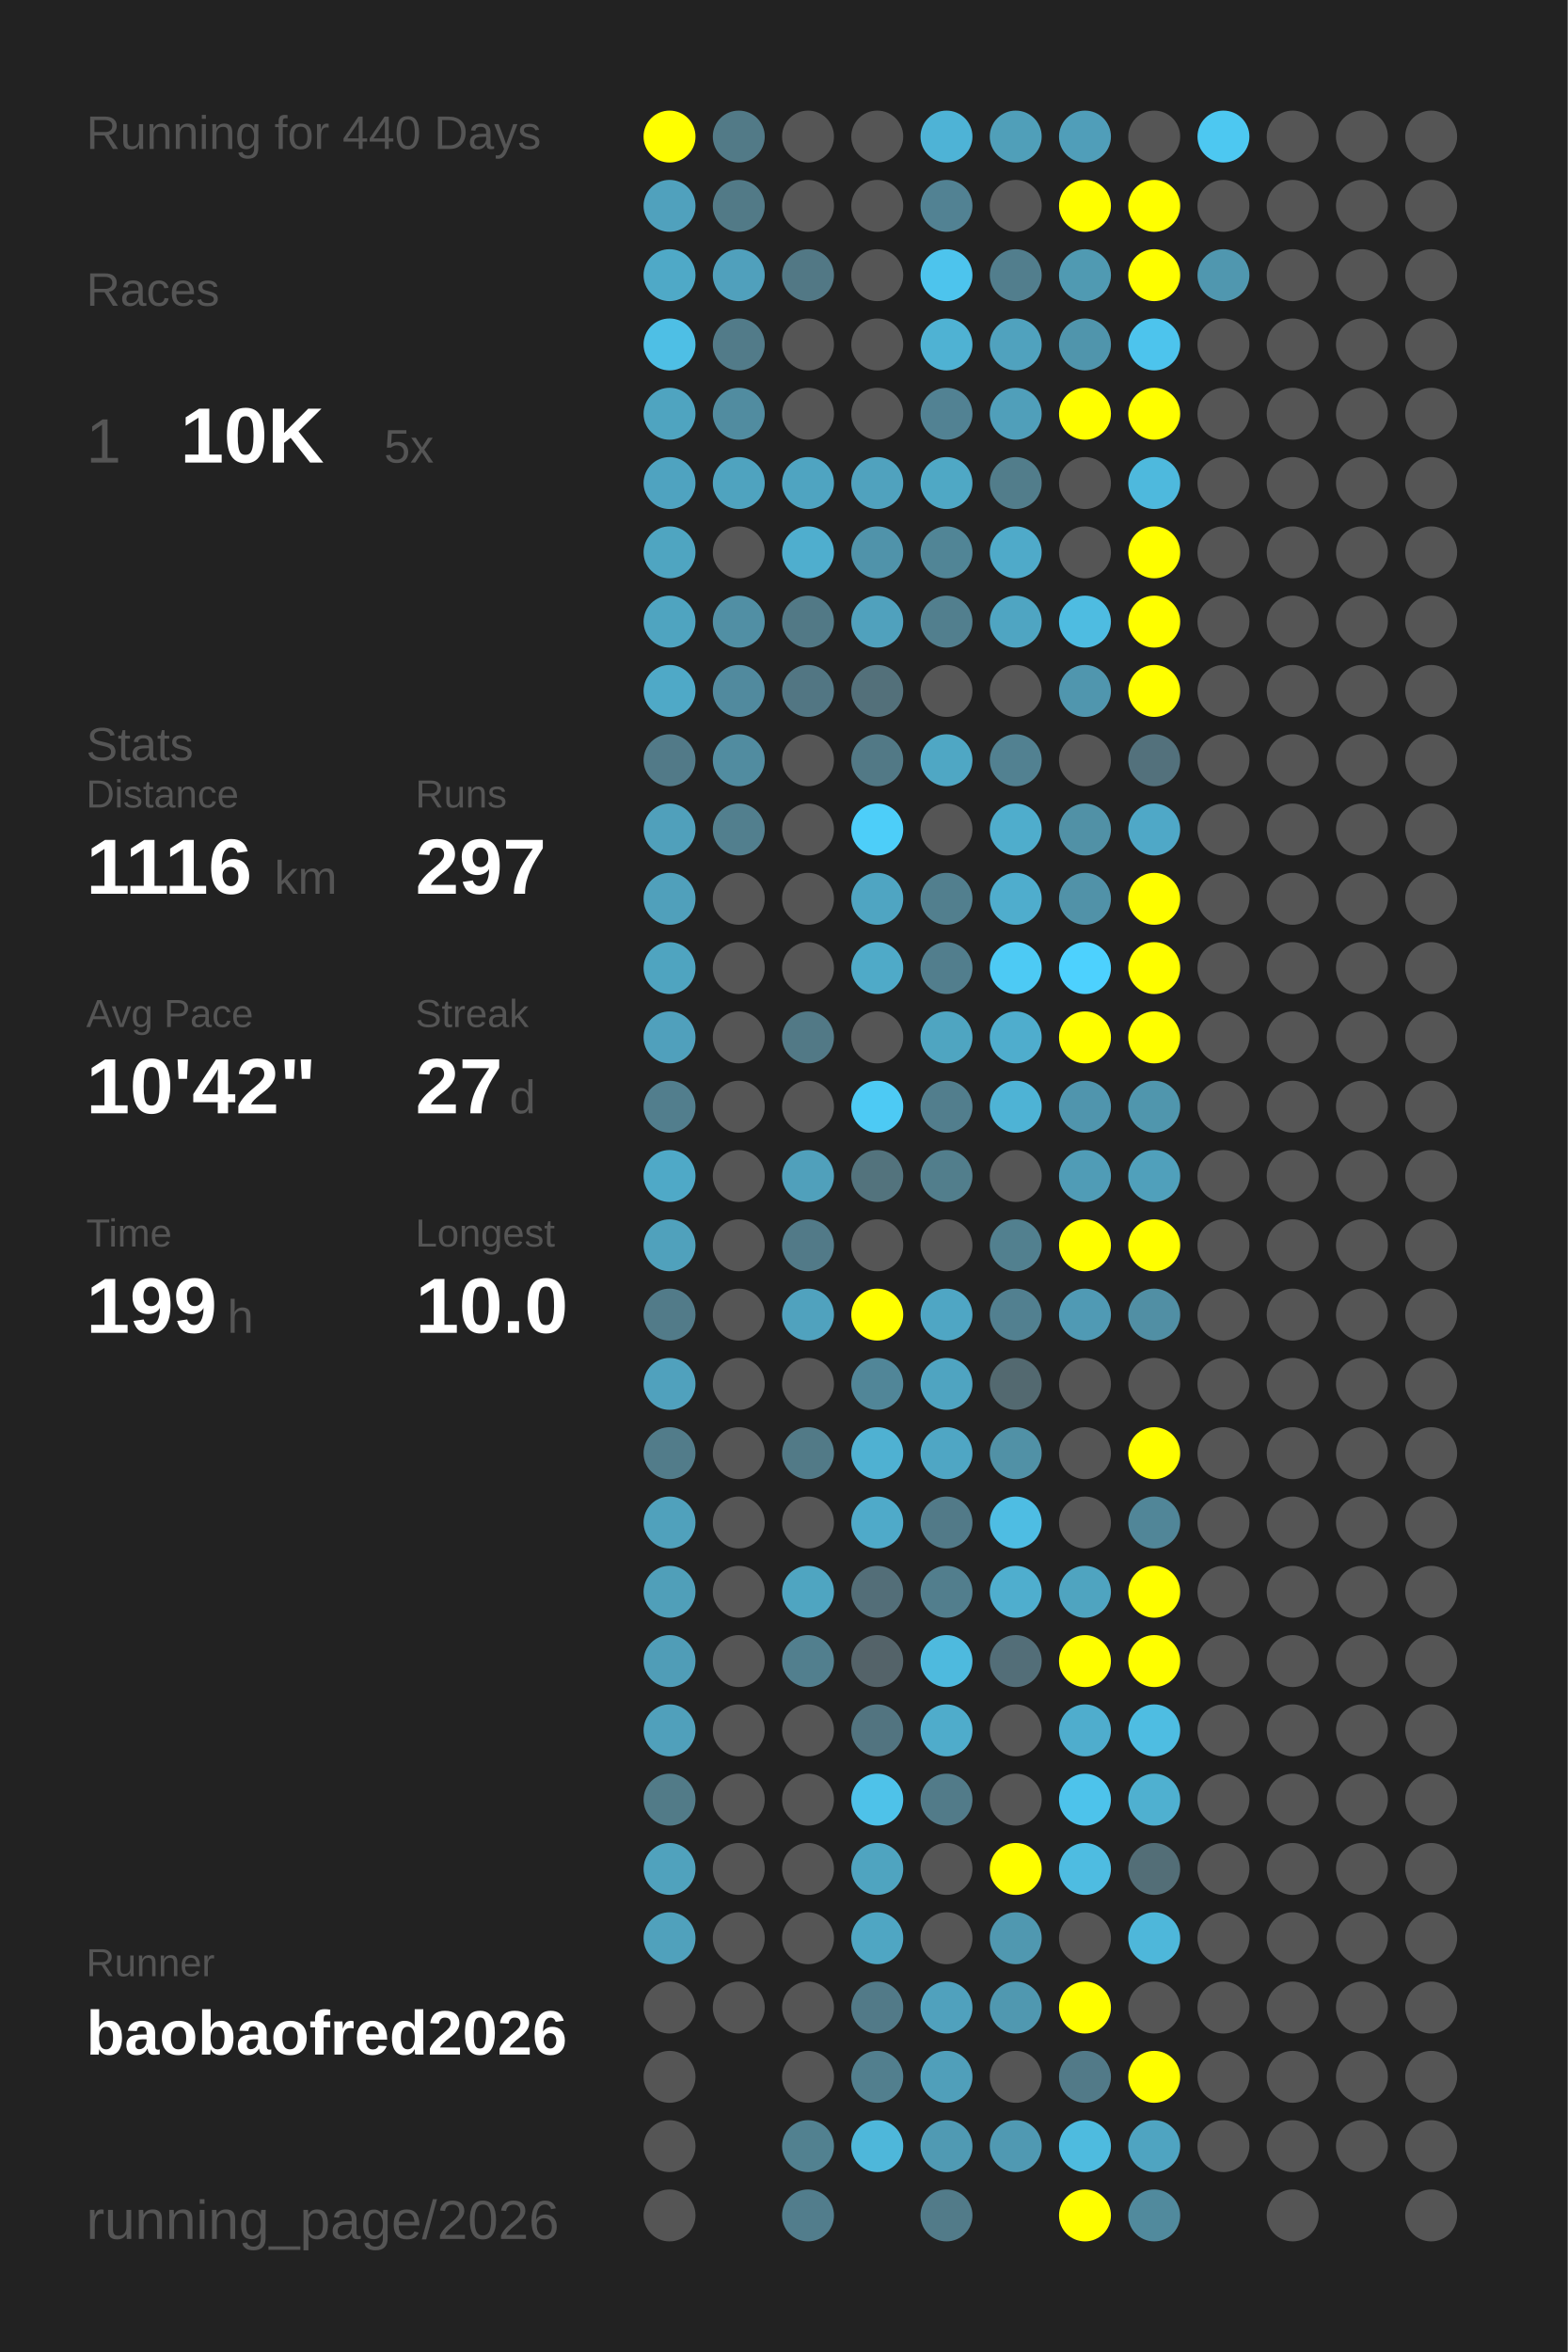
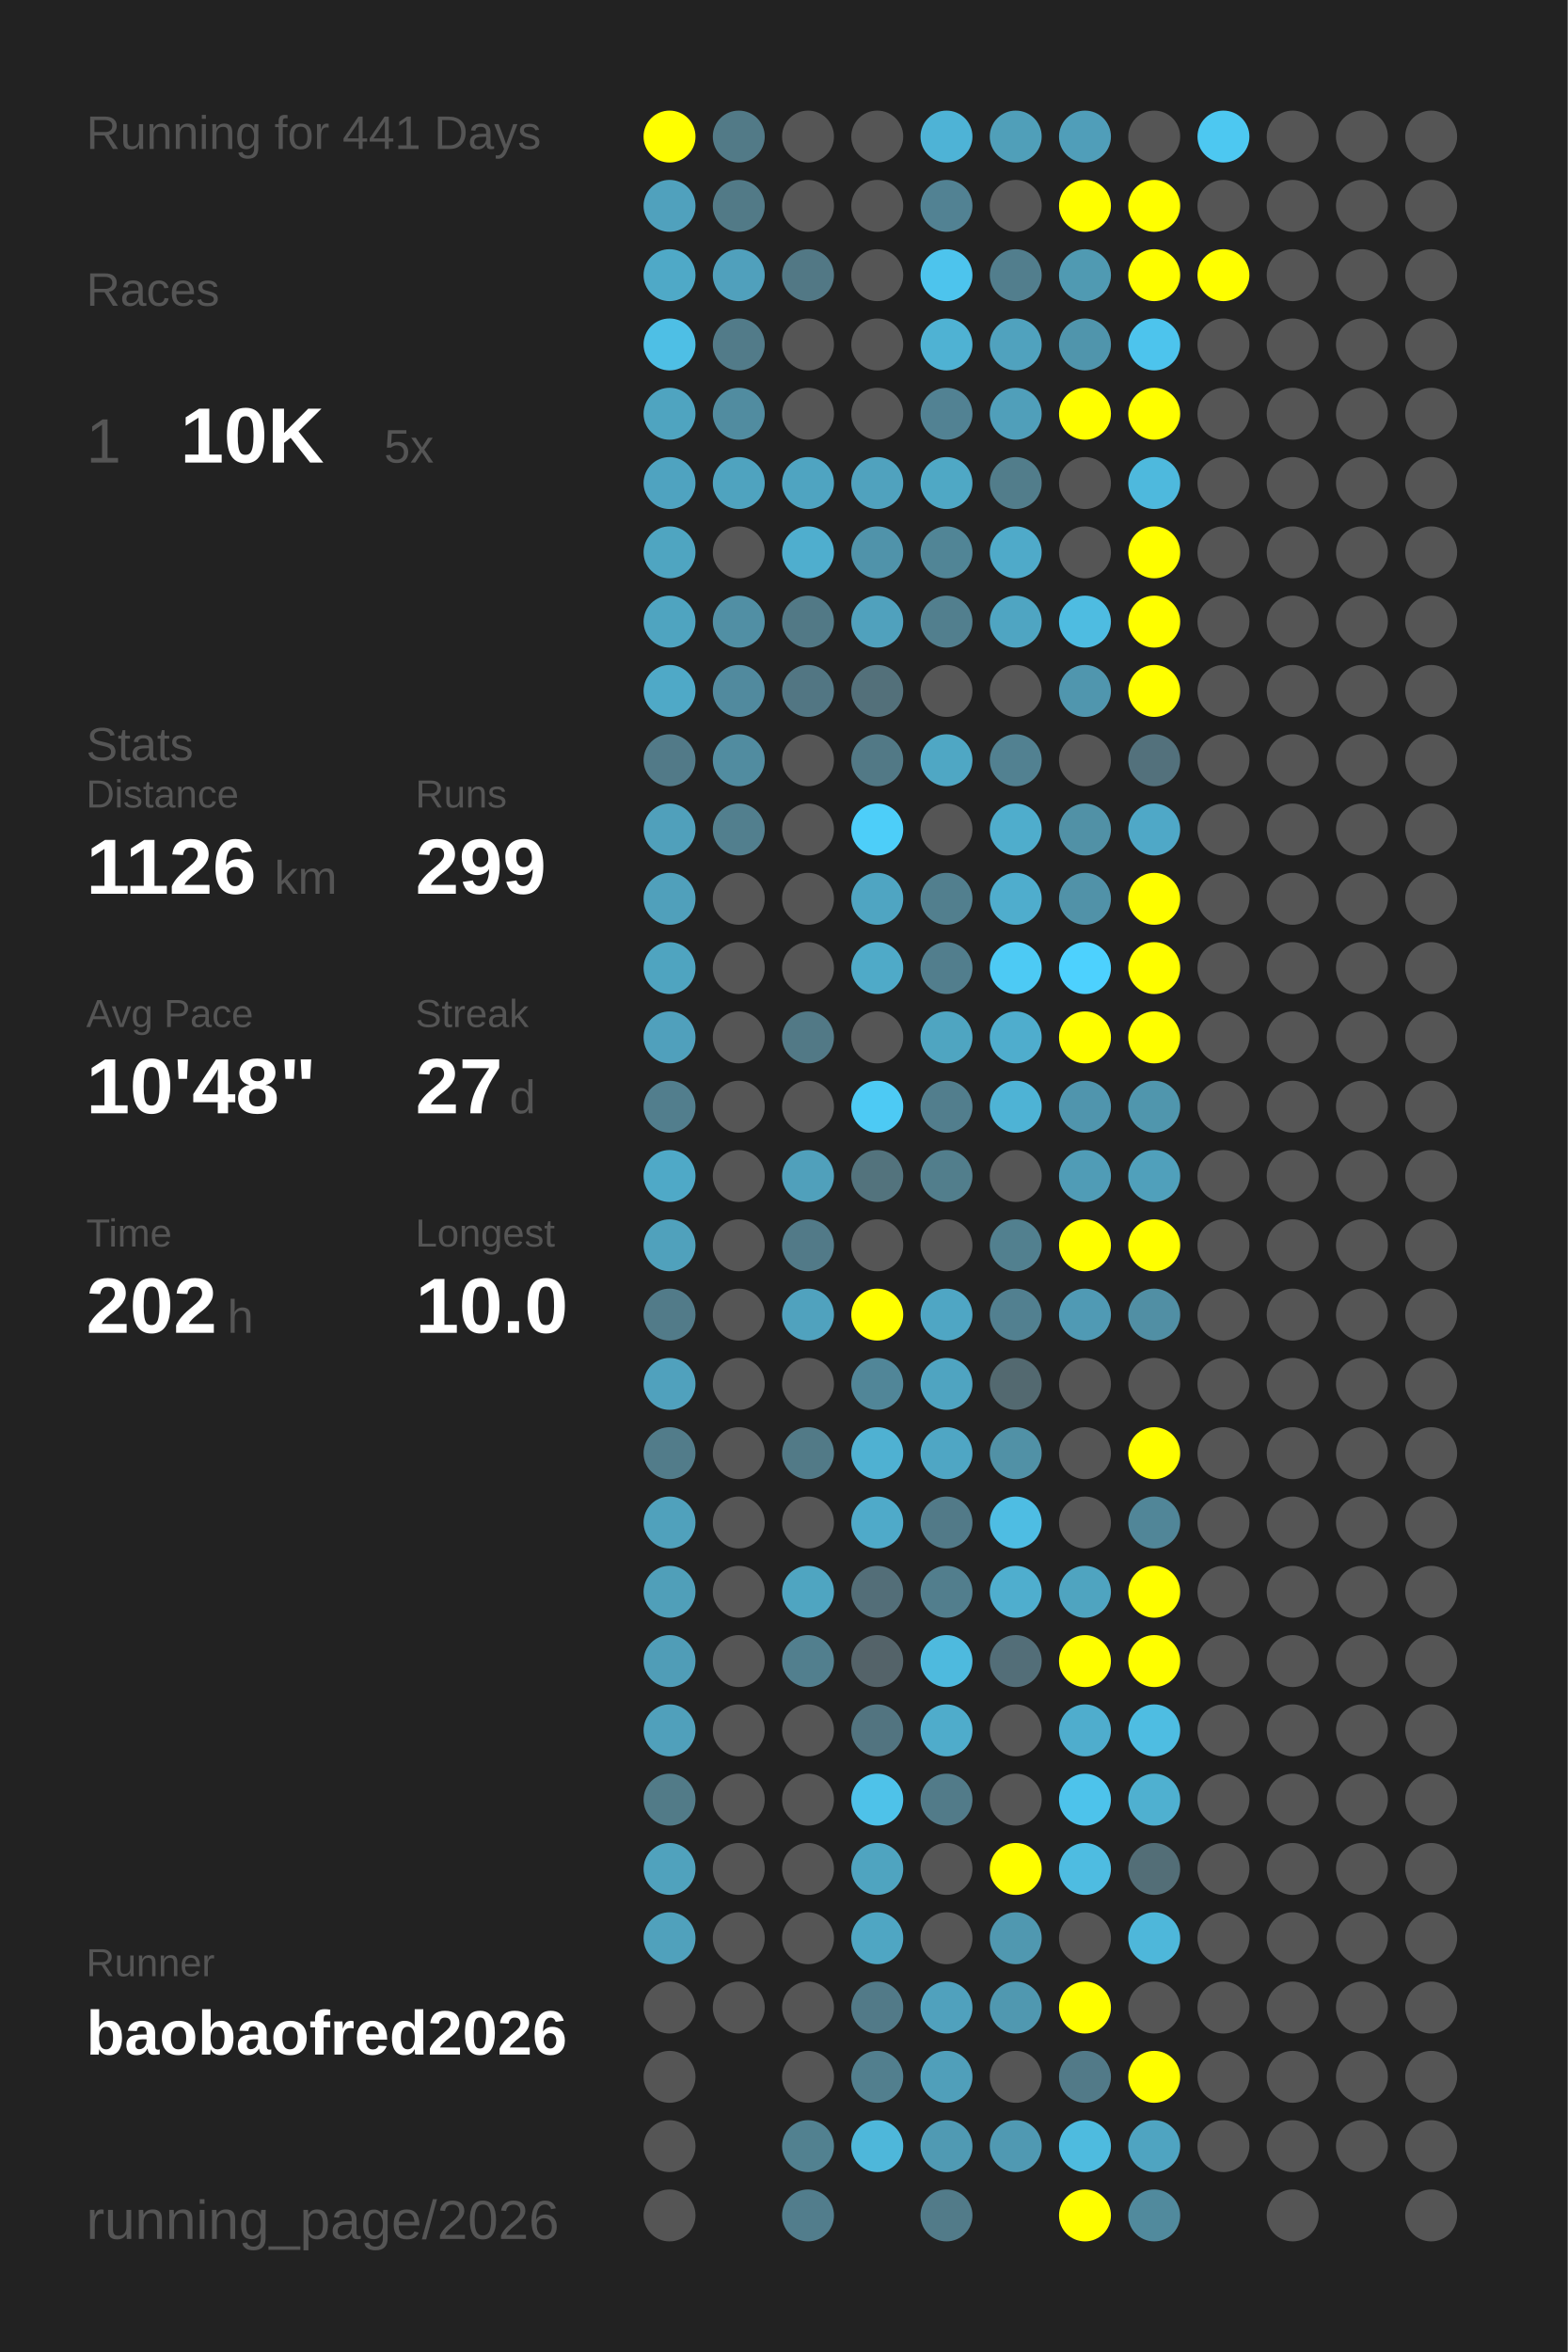
<svg xmlns="http://www.w3.org/2000/svg" baseProfile="full" height="300mm" version="1.1" viewBox="0,0,200,300" width="200mm">
  <defs />
  <rect fill="#222222" height="300" width="200" x="0" y="0" />
-   <text fill="#555555" style="font-size:6px; font-family:Arial;" x="11" y="19">Running for 440 Days</text>
+   <text fill="#555555" style="font-size:6px; font-family:Arial;" x="11" y="19">Running for 441 Days</text>
  <text fill="#555555" style="font-size:6px; font-family:Arial;" x="11" y="39">Races</text>
  <text fill="#555555" style="font-size:8px; font-family:Arial;" x="11" y="59">1</text>
  <text fill="#FFFFFF" style="font-size:10px; font-family:Arial; font-weight:bold;" x="23" y="59">10K</text>
  <text fill="#555555" style="font-size:6px; font-family:Arial;" x="49" y="59">5x</text>
  <text fill="#555555" style="font-size:6px; font-family:Arial;" x="11" y="97">Stats</text>
  <text fill="#555555" style="font-size:5px; font-family:Arial;" x="11" y="103">Distance</text>
-   <text fill="#FFFFFF" style="font-size:10px; font-family:Arial; font-weight:bold;" x="11" y="114">1116</text>
+   <text fill="#FFFFFF" style="font-size:10px; font-family:Arial; font-weight:bold;" x="11" y="114">1126</text>
  <text fill="#555555" style="font-size:6px; font-family:Arial;" x="35" y="114">km</text>
  <text fill="#555555" style="font-size:5px; font-family:Arial;" x="53" y="103">Runs</text>
-   <text fill="#FFFFFF" style="font-size:10px; font-family:Arial; font-weight:bold;" x="53" y="114">297</text>
+   <text fill="#FFFFFF" style="font-size:10px; font-family:Arial; font-weight:bold;" x="53" y="114">299</text>
  <text fill="#555555" style="font-size:5px; font-family:Arial;" x="11" y="131">Avg Pace</text>
-   <text fill="#FFFFFF" style="font-size:10px; font-family:Arial; font-weight:bold;" x="11" y="142">10'42"</text>
+   <text fill="#FFFFFF" style="font-size:10px; font-family:Arial; font-weight:bold;" x="11" y="142">10'48"</text>
  <text fill="#555555" style="font-size:5px; font-family:Arial;" x="53" y="131">Streak</text>
  <text fill="#FFFFFF" style="font-size:10px; font-family:Arial; font-weight:bold;" x="53" y="142">27</text>
  <text fill="#555555" style="font-size:6px; font-family:Arial;" x="65" y="142">d</text>
  <text fill="#555555" style="font-size:5px; font-family:Arial;" x="11" y="159">Time</text>
-   <text fill="#FFFFFF" style="font-size:10px; font-family:Arial; font-weight:bold;" x="11" y="170">199</text>
+   <text fill="#FFFFFF" style="font-size:10px; font-family:Arial; font-weight:bold;" x="11" y="170">202</text>
  <text fill="#555555" style="font-size:6px; font-family:Arial;" x="29" y="170">h</text>
  <text fill="#555555" style="font-size:5px; font-family:Arial;" x="53" y="159">Longest</text>
  <text fill="#FFFFFF" style="font-size:10px; font-family:Arial; font-weight:bold;" x="53" y="170">10.0</text>
  <text fill="#555555" style="font-size:5px; font-family:Arial;" x="11" y="252.065">Runner</text>
  <text fill="#FFFFFF" style="font-size:8px; font-family:Arial; font-weight:bold;" x="11" y="262.065">baobaofred2026</text>
  <text fill="#555555" style="font-size:7px; font-family:Arial;" x="11" y="285.581">running_page/2026</text>
  <circle cx="85.417" cy="17.419" fill="#FFFF00" r="3.312" />
  <circle cx="85.417" cy="26.258" fill="#50a1bd" r="3.312" />
  <circle cx="85.417" cy="35.097" fill="#4fa9c7" r="3.312" />
  <circle cx="85.417" cy="43.935" fill="#4ebfe5" r="3.312" />
  <circle cx="85.417" cy="52.774" fill="#4fa4c0" r="3.312" />
  <circle cx="85.417" cy="61.613" fill="#4fa3c0" r="3.312" />
  <circle cx="85.417" cy="70.452" fill="#4fa5c1" r="3.312" />
  <circle cx="85.417" cy="79.29" fill="#4fa4c0" r="3.312" />
  <circle cx="85.417" cy="88.129" fill="#4fa9c7" r="3.312" />
  <circle cx="85.417" cy="96.968" fill="#527a88" r="3.312" />
  <circle cx="85.417" cy="105.806" fill="#50a0bb" r="3.312" />
  <circle cx="85.417" cy="114.645" fill="#50a0bb" r="3.312" />
  <circle cx="85.417" cy="123.484" fill="#4fa4c0" r="3.312" />
  <circle cx="85.417" cy="132.323" fill="#50a0bc" r="3.312" />
  <circle cx="85.417" cy="141.161" fill="#527e8d" r="3.312" />
  <circle cx="85.417" cy="150" fill="#4fa9c7" r="3.312" />
  <circle cx="85.417" cy="158.839" fill="#50a1bc" r="3.312" />
  <circle cx="85.417" cy="167.677" fill="#527b89" r="3.312" />
  <circle cx="85.417" cy="176.516" fill="#50a1bd" r="3.312" />
  <circle cx="85.417" cy="185.355" fill="#527c8a" r="3.312" />
  <circle cx="85.417" cy="194.194" fill="#50a1bc" r="3.312" />
  <circle cx="85.417" cy="203.032" fill="#509fb9" r="3.312" />
  <circle cx="85.417" cy="211.871" fill="#509db7" r="3.312" />
  <circle cx="85.417" cy="220.71" fill="#50a0bb" r="3.312" />
  <circle cx="85.417" cy="229.548" fill="#527b88" r="3.312" />
  <circle cx="85.417" cy="238.387" fill="#50a2bd" r="3.312" />
  <circle cx="85.417" cy="247.226" fill="#50a1bc" r="3.312" />
  <circle cx="85.417" cy="256.065" fill="#555555" r="3.312" />
  <circle cx="85.417" cy="264.903" fill="#555555" r="3.312" />
  <circle cx="85.417" cy="273.742" fill="#555555" r="3.312" />
  <circle cx="85.417" cy="282.581" fill="#555555" r="3.312" />
  <circle cx="94.25" cy="17.419" fill="#527a87" r="3.312" />
  <circle cx="94.25" cy="26.258" fill="#527a87" r="3.312" />
  <circle cx="94.25" cy="35.097" fill="#50a0bc" r="3.312" />
  <circle cx="94.25" cy="43.935" fill="#527b89" r="3.312" />
  <circle cx="94.25" cy="52.774" fill="#518ca0" r="3.312" />
  <circle cx="94.25" cy="61.613" fill="#4fa3bf" r="3.312" />
  <circle cx="94.25" cy="70.452" fill="#555555" r="3.312" />
  <circle cx="94.25" cy="79.29" fill="#518fa4" r="3.312" />
  <circle cx="94.25" cy="88.129" fill="#518a9e" r="3.312" />
  <circle cx="94.25" cy="96.968" fill="#518ca0" r="3.312" />
  <circle cx="94.25" cy="105.806" fill="#527f8e" r="3.312" />
  <circle cx="94.25" cy="114.645" fill="#555555" r="3.312" />
  <circle cx="94.25" cy="123.484" fill="#555555" r="3.312" />
  <circle cx="94.25" cy="132.323" fill="#555555" r="3.312" />
  <circle cx="94.25" cy="141.161" fill="#555555" r="3.312" />
  <circle cx="94.25" cy="150" fill="#555555" r="3.312" />
  <circle cx="94.25" cy="158.839" fill="#555555" r="3.312" />
  <circle cx="94.25" cy="167.677" fill="#555555" r="3.312" />
  <circle cx="94.25" cy="176.516" fill="#555555" r="3.312" />
  <circle cx="94.25" cy="185.355" fill="#555555" r="3.312" />
  <circle cx="94.25" cy="194.194" fill="#555555" r="3.312" />
  <circle cx="94.25" cy="203.032" fill="#555555" r="3.312" />
  <circle cx="94.25" cy="211.871" fill="#555555" r="3.312" />
  <circle cx="94.25" cy="220.71" fill="#555555" r="3.312" />
  <circle cx="94.25" cy="229.548" fill="#555555" r="3.312" />
  <circle cx="94.25" cy="238.387" fill="#555555" r="3.312" />
  <circle cx="94.25" cy="247.226" fill="#555555" r="3.312" />
  <circle cx="94.25" cy="256.065" fill="#555555" r="3.312" />
  <circle cx="103.083" cy="17.419" fill="#555555" r="3.312" />
  <circle cx="103.083" cy="26.258" fill="#555555" r="3.312" />
  <circle cx="103.083" cy="35.097" fill="#527885" r="3.312" />
  <circle cx="103.083" cy="43.935" fill="#555555" r="3.312" />
  <circle cx="103.083" cy="52.774" fill="#555555" r="3.312" />
  <circle cx="103.083" cy="61.613" fill="#4fa4c1" r="3.312" />
  <circle cx="103.083" cy="70.452" fill="#4faece" r="3.312" />
  <circle cx="103.083" cy="79.29" fill="#527986" r="3.312" />
  <circle cx="103.083" cy="88.129" fill="#527683" r="3.312" />
  <circle cx="103.083" cy="96.968" fill="#555555" r="3.312" />
  <circle cx="103.083" cy="105.806" fill="#555555" r="3.312" />
  <circle cx="103.083" cy="114.645" fill="#555555" r="3.312" />
  <circle cx="103.083" cy="123.484" fill="#555555" r="3.312" />
  <circle cx="103.083" cy="132.323" fill="#527986" r="3.312" />
  <circle cx="103.083" cy="141.161" fill="#555555" r="3.312" />
  <circle cx="103.083" cy="150" fill="#50a0bb" r="3.312" />
  <circle cx="103.083" cy="158.839" fill="#527a88" r="3.312" />
  <circle cx="103.083" cy="167.677" fill="#50a2be" r="3.312" />
  <circle cx="103.083" cy="176.516" fill="#555555" r="3.312" />
  <circle cx="103.083" cy="185.355" fill="#527a87" r="3.312" />
  <circle cx="103.083" cy="194.194" fill="#555555" r="3.312" />
  <circle cx="103.083" cy="203.032" fill="#4fa5c1" r="3.312" />
  <circle cx="103.083" cy="211.871" fill="#527f8e" r="3.312" />
  <circle cx="103.083" cy="220.71" fill="#555555" r="3.312" />
  <circle cx="103.083" cy="229.548" fill="#555555" r="3.312" />
  <circle cx="103.083" cy="238.387" fill="#555555" r="3.312" />
  <circle cx="103.083" cy="247.226" fill="#555555" r="3.312" />
  <circle cx="103.083" cy="256.065" fill="#555555" r="3.312" />
  <circle cx="103.083" cy="264.903" fill="#555555" r="3.312" />
  <circle cx="103.083" cy="273.742" fill="#528190" r="3.312" />
  <circle cx="103.083" cy="282.581" fill="#527d8c" r="3.312" />
  <circle cx="111.917" cy="17.419" fill="#555555" r="3.312" />
  <circle cx="111.917" cy="26.258" fill="#555555" r="3.312" />
  <circle cx="111.917" cy="35.097" fill="#555555" r="3.312" />
  <circle cx="111.917" cy="43.935" fill="#555555" r="3.312" />
  <circle cx="111.917" cy="52.774" fill="#555555" r="3.312" />
  <circle cx="111.917" cy="61.613" fill="#50a2be" r="3.312" />
  <circle cx="111.917" cy="70.452" fill="#5093aa" r="3.312" />
  <circle cx="111.917" cy="79.29" fill="#50a1bd" r="3.312" />
  <circle cx="111.917" cy="88.129" fill="#53707a" r="3.312" />
  <circle cx="111.917" cy="96.968" fill="#527986" r="3.312" />
  <circle cx="111.917" cy="105.806" fill="#4dcef9" r="3.312" />
  <circle cx="111.917" cy="114.645" fill="#4fa5c2" r="3.312" />
  <circle cx="111.917" cy="123.484" fill="#4faac8" r="3.312" />
  <circle cx="111.917" cy="132.323" fill="#555555" r="3.312" />
  <circle cx="111.917" cy="141.161" fill="#4dcaf4" r="3.312" />
  <circle cx="111.917" cy="150" fill="#53737d" r="3.312" />
  <circle cx="111.917" cy="158.839" fill="#555555" r="3.312" />
  <circle cx="111.917" cy="167.677" fill="#FFFF00" r="3.312" />
  <circle cx="111.917" cy="176.516" fill="#518698" r="3.312" />
  <circle cx="111.917" cy="185.355" fill="#4fb1d2" r="3.312" />
  <circle cx="111.917" cy="194.194" fill="#4faac9" r="3.312" />
  <circle cx="111.917" cy="203.032" fill="#536e78" r="3.312" />
  <circle cx="111.917" cy="211.871" fill="#546369" r="3.312" />
  <circle cx="111.917" cy="220.71" fill="#527480" r="3.312" />
  <circle cx="111.917" cy="229.548" fill="#4ec2e9" r="3.312" />
  <circle cx="111.917" cy="238.387" fill="#4fa4c0" r="3.312" />
  <circle cx="111.917" cy="247.226" fill="#4fa6c3" r="3.312" />
  <circle cx="111.917" cy="256.065" fill="#527a88" r="3.312" />
  <circle cx="111.917" cy="264.903" fill="#527f8e" r="3.312" />
  <circle cx="111.917" cy="273.742" fill="#4eb7da" r="3.312" />
  <circle cx="120.75" cy="17.419" fill="#4eb3d6" r="3.312" />
  <circle cx="120.75" cy="26.258" fill="#528293" r="3.312" />
  <circle cx="120.75" cy="35.097" fill="#4dc4ed" r="3.312" />
  <circle cx="120.75" cy="43.935" fill="#4fb2d3" r="3.312" />
  <circle cx="120.75" cy="52.774" fill="#528293" r="3.312" />
  <circle cx="120.75" cy="61.613" fill="#4fa8c5" r="3.312" />
  <circle cx="120.75" cy="70.452" fill="#518596" r="3.312" />
  <circle cx="120.75" cy="79.29" fill="#527f8e" r="3.312" />
  <circle cx="120.75" cy="88.129" fill="#555555" r="3.312" />
  <circle cx="120.75" cy="96.968" fill="#4fa7c4" r="3.312" />
  <circle cx="120.75" cy="105.806" fill="#555555" r="3.312" />
  <circle cx="120.75" cy="114.645" fill="#527f8e" r="3.312" />
  <circle cx="120.75" cy="123.484" fill="#527e8d" r="3.312" />
  <circle cx="120.75" cy="132.323" fill="#4fa5c1" r="3.312" />
  <circle cx="120.75" cy="141.161" fill="#527e8d" r="3.312" />
  <circle cx="120.75" cy="150" fill="#527e8c" r="3.312" />
  <circle cx="120.75" cy="158.839" fill="#555555" r="3.312" />
  <circle cx="120.75" cy="167.677" fill="#4fa6c4" r="3.312" />
  <circle cx="120.75" cy="176.516" fill="#4fa4c1" r="3.312" />
  <circle cx="120.75" cy="185.355" fill="#4fa6c4" r="3.312" />
  <circle cx="120.75" cy="194.194" fill="#527a88" r="3.312" />
  <circle cx="120.75" cy="203.032" fill="#527e8d" r="3.312" />
  <circle cx="120.75" cy="211.871" fill="#4ebade" r="3.312" />
  <circle cx="120.75" cy="220.71" fill="#4faccb" r="3.312" />
  <circle cx="120.75" cy="229.548" fill="#527b89" r="3.312" />
  <circle cx="120.75" cy="238.387" fill="#555555" r="3.312" />
  <circle cx="120.75" cy="247.226" fill="#555555" r="3.312" />
  <circle cx="120.75" cy="256.065" fill="#50a1bd" r="3.312" />
  <circle cx="120.75" cy="264.903" fill="#509fba" r="3.312" />
  <circle cx="120.75" cy="273.742" fill="#509ab3" r="3.312" />
  <circle cx="120.75" cy="282.581" fill="#527b89" r="3.312" />
  <circle cx="129.583" cy="17.419" fill="#509fb9" r="3.312" />
  <circle cx="129.583" cy="26.258" fill="#555555" r="3.312" />
  <circle cx="129.583" cy="35.097" fill="#527e8d" r="3.312" />
  <circle cx="129.583" cy="43.935" fill="#50a2be" r="3.312" />
  <circle cx="129.583" cy="52.774" fill="#509fba" r="3.312" />
  <circle cx="129.583" cy="61.613" fill="#527d8b" r="3.312" />
  <circle cx="129.583" cy="70.452" fill="#4faac9" r="3.312" />
  <circle cx="129.583" cy="79.29" fill="#4fa5c2" r="3.312" />
  <circle cx="129.583" cy="88.129" fill="#555555" r="3.312" />
  <circle cx="129.583" cy="96.968" fill="#528191" r="3.312" />
  <circle cx="129.583" cy="105.806" fill="#4fadcc" r="3.312" />
  <circle cx="129.583" cy="114.645" fill="#4fadcd" r="3.312" />
  <circle cx="129.583" cy="123.484" fill="#4dcaf4" r="3.312" />
  <circle cx="129.583" cy="132.323" fill="#4fadcd" r="3.312" />
  <circle cx="129.583" cy="141.161" fill="#4eb3d5" r="3.312" />
  <circle cx="129.583" cy="150" fill="#555555" r="3.312" />
  <circle cx="129.583" cy="158.839" fill="#52808f" r="3.312" />
  <circle cx="129.583" cy="167.677" fill="#528090" r="3.312" />
  <circle cx="129.583" cy="176.516" fill="#536970" r="3.312" />
  <circle cx="129.583" cy="185.355" fill="#5191a6" r="3.312" />
  <circle cx="129.583" cy="194.194" fill="#4ebde3" r="3.312" />
  <circle cx="129.583" cy="203.032" fill="#4faece" r="3.312" />
  <circle cx="129.583" cy="211.871" fill="#536e78" r="3.312" />
  <circle cx="129.583" cy="220.71" fill="#555555" r="3.312" />
  <circle cx="129.583" cy="229.548" fill="#555555" r="3.312" />
  <circle cx="129.583" cy="238.387" fill="#FFFF00" r="3.312" />
  <circle cx="129.583" cy="247.226" fill="#5098b0" r="3.312" />
  <circle cx="129.583" cy="256.065" fill="#5098b0" r="3.312" />
  <circle cx="129.583" cy="264.903" fill="#555555" r="3.312" />
  <circle cx="129.583" cy="273.742" fill="#5099b2" r="3.312" />
  <circle cx="138.417" cy="17.419" fill="#509eb9" r="3.312" />
  <circle cx="138.417" cy="26.258" fill="#FFFF00" r="3.312" />
  <circle cx="138.417" cy="35.097" fill="#509ab2" r="3.312" />
  <circle cx="138.417" cy="43.935" fill="#5095ac" r="3.312" />
  <circle cx="138.417" cy="52.774" fill="#FFFF00" r="3.312" />
  <circle cx="138.417" cy="61.613" fill="#555555" r="3.312" />
  <circle cx="138.417" cy="70.452" fill="#555555" r="3.312" />
  <circle cx="138.417" cy="79.29" fill="#4ebce1" r="3.312" />
  <circle cx="138.417" cy="88.129" fill="#5096ae" r="3.312" />
  <circle cx="138.417" cy="96.968" fill="#555555" r="3.312" />
  <circle cx="138.417" cy="105.806" fill="#5191a6" r="3.312" />
  <circle cx="138.417" cy="114.645" fill="#5192a8" r="3.312" />
  <circle cx="138.417" cy="123.484" fill="#4dd1fe" r="3.312" />
  <circle cx="138.417" cy="132.323" fill="#FFFF00" r="3.312" />
  <circle cx="138.417" cy="141.161" fill="#5095ad" r="3.312" />
  <circle cx="138.417" cy="150" fill="#509cb6" r="3.312" />
  <circle cx="138.417" cy="158.839" fill="#FFFF00" r="3.312" />
  <circle cx="138.417" cy="167.677" fill="#509ab4" r="3.312" />
  <circle cx="138.417" cy="176.516" fill="#555555" r="3.312" />
  <circle cx="138.417" cy="185.355" fill="#555555" r="3.312" />
  <circle cx="138.417" cy="194.194" fill="#555555" r="3.312" />
  <circle cx="138.417" cy="203.032" fill="#4fa4c0" r="3.312" />
  <circle cx="138.417" cy="211.871" fill="#FFFF00" r="3.312" />
  <circle cx="138.417" cy="220.71" fill="#4fadcd" r="3.312" />
  <circle cx="138.417" cy="229.548" fill="#4dc3eb" r="3.312" />
  <circle cx="138.417" cy="238.387" fill="#4ebce1" r="3.312" />
  <circle cx="138.417" cy="247.226" fill="#555555" r="3.312" />
  <circle cx="138.417" cy="256.065" fill="#FFFF00" r="3.312" />
  <circle cx="138.417" cy="264.903" fill="#527a88" r="3.312" />
  <circle cx="138.417" cy="273.742" fill="#4ebbdf" r="3.312" />
  <circle cx="138.417" cy="282.581" fill="#FFFF00" r="3.312" />
  <circle cx="147.25" cy="17.419" fill="#555555" r="3.312" />
  <circle cx="147.25" cy="26.258" fill="#FFFF00" r="3.312" />
  <circle cx="147.25" cy="35.097" fill="#FFFF00" r="3.312" />
  <circle cx="147.25" cy="43.935" fill="#4dc4ed" r="3.312" />
  <circle cx="147.25" cy="52.774" fill="#FFFF00" r="3.312" />
  <circle cx="147.25" cy="61.613" fill="#4eb9dd" r="3.312" />
  <circle cx="147.25" cy="70.452" fill="#FFFF00" r="3.312" />
  <circle cx="147.25" cy="79.29" fill="#FFFF00" r="3.312" />
  <circle cx="147.25" cy="88.129" fill="#FFFF00" r="3.312" />
  <circle cx="147.25" cy="96.968" fill="#53717c" r="3.312" />
  <circle cx="147.25" cy="105.806" fill="#4fa8c7" r="3.312" />
  <circle cx="147.25" cy="114.645" fill="#FFFF00" r="3.312" />
  <circle cx="147.25" cy="123.484" fill="#FFFF00" r="3.312" />
  <circle cx="147.25" cy="132.323" fill="#FFFF00" r="3.312" />
  <circle cx="147.25" cy="141.161" fill="#5096ad" r="3.312" />
  <circle cx="147.25" cy="150" fill="#50a0bb" r="3.312" />
  <circle cx="147.25" cy="158.839" fill="#FFFF00" r="3.312" />
  <circle cx="147.25" cy="167.677" fill="#518fa4" r="3.312" />
  <circle cx="147.25" cy="176.516" fill="#555555" r="3.312" />
  <circle cx="147.25" cy="185.355" fill="#FFFF00" r="3.312" />
  <circle cx="147.25" cy="194.194" fill="#518698" r="3.312" />
  <circle cx="147.25" cy="203.032" fill="#FFFF00" r="3.312" />
  <circle cx="147.25" cy="211.871" fill="#FFFF00" r="3.312" />
  <circle cx="147.25" cy="220.71" fill="#4ebde2" r="3.312" />
  <circle cx="147.25" cy="229.548" fill="#4fb0d0" r="3.312" />
  <circle cx="147.25" cy="238.387" fill="#536e77" r="3.312" />
  <circle cx="147.25" cy="247.226" fill="#4eb7da" r="3.312" />
  <circle cx="147.25" cy="256.065" fill="#555555" r="3.312" />
  <circle cx="147.25" cy="264.903" fill="#FFFF00" r="3.312" />
  <circle cx="147.25" cy="273.742" fill="#4fa4c1" r="3.312" />
  <circle cx="147.25" cy="282.581" fill="#518a9d" r="3.312" />
  <circle cx="156.083" cy="17.419" fill="#4dc8f1" r="3.312" />
  <circle cx="156.083" cy="26.258" fill="#555555" r="3.312" />
-   <circle cx="156.083" cy="35.097" fill="#5097af" r="3.312" />
+   <circle cx="156.083" cy="35.097" fill="#FFFF00" r="3.312" />
  <circle cx="156.083" cy="43.935" fill="#555555" r="3.312" />
  <circle cx="156.083" cy="52.774" fill="#555555" r="3.312" />
  <circle cx="156.083" cy="61.613" fill="#555555" r="3.312" />
  <circle cx="156.083" cy="70.452" fill="#555555" r="3.312" />
  <circle cx="156.083" cy="79.29" fill="#555555" r="3.312" />
  <circle cx="156.083" cy="88.129" fill="#555555" r="3.312" />
  <circle cx="156.083" cy="96.968" fill="#555555" r="3.312" />
  <circle cx="156.083" cy="105.806" fill="#555555" r="3.312" />
  <circle cx="156.083" cy="114.645" fill="#555555" r="3.312" />
  <circle cx="156.083" cy="123.484" fill="#555555" r="3.312" />
  <circle cx="156.083" cy="132.323" fill="#555555" r="3.312" />
  <circle cx="156.083" cy="141.161" fill="#555555" r="3.312" />
  <circle cx="156.083" cy="150" fill="#555555" r="3.312" />
  <circle cx="156.083" cy="158.839" fill="#555555" r="3.312" />
  <circle cx="156.083" cy="167.677" fill="#555555" r="3.312" />
  <circle cx="156.083" cy="176.516" fill="#555555" r="3.312" />
  <circle cx="156.083" cy="185.355" fill="#555555" r="3.312" />
  <circle cx="156.083" cy="194.194" fill="#555555" r="3.312" />
  <circle cx="156.083" cy="203.032" fill="#555555" r="3.312" />
  <circle cx="156.083" cy="211.871" fill="#555555" r="3.312" />
  <circle cx="156.083" cy="220.71" fill="#555555" r="3.312" />
  <circle cx="156.083" cy="229.548" fill="#555555" r="3.312" />
  <circle cx="156.083" cy="238.387" fill="#555555" r="3.312" />
  <circle cx="156.083" cy="247.226" fill="#555555" r="3.312" />
  <circle cx="156.083" cy="256.065" fill="#555555" r="3.312" />
  <circle cx="156.083" cy="264.903" fill="#555555" r="3.312" />
  <circle cx="156.083" cy="273.742" fill="#555555" r="3.312" />
  <circle cx="164.917" cy="17.419" fill="#555555" r="3.312" />
  <circle cx="164.917" cy="26.258" fill="#555555" r="3.312" />
  <circle cx="164.917" cy="35.097" fill="#555555" r="3.312" />
  <circle cx="164.917" cy="43.935" fill="#555555" r="3.312" />
  <circle cx="164.917" cy="52.774" fill="#555555" r="3.312" />
  <circle cx="164.917" cy="61.613" fill="#555555" r="3.312" />
  <circle cx="164.917" cy="70.452" fill="#555555" r="3.312" />
  <circle cx="164.917" cy="79.29" fill="#555555" r="3.312" />
  <circle cx="164.917" cy="88.129" fill="#555555" r="3.312" />
  <circle cx="164.917" cy="96.968" fill="#555555" r="3.312" />
  <circle cx="164.917" cy="105.806" fill="#555555" r="3.312" />
  <circle cx="164.917" cy="114.645" fill="#555555" r="3.312" />
  <circle cx="164.917" cy="123.484" fill="#555555" r="3.312" />
  <circle cx="164.917" cy="132.323" fill="#555555" r="3.312" />
  <circle cx="164.917" cy="141.161" fill="#555555" r="3.312" />
  <circle cx="164.917" cy="150" fill="#555555" r="3.312" />
  <circle cx="164.917" cy="158.839" fill="#555555" r="3.312" />
  <circle cx="164.917" cy="167.677" fill="#555555" r="3.312" />
  <circle cx="164.917" cy="176.516" fill="#555555" r="3.312" />
  <circle cx="164.917" cy="185.355" fill="#555555" r="3.312" />
  <circle cx="164.917" cy="194.194" fill="#555555" r="3.312" />
  <circle cx="164.917" cy="203.032" fill="#555555" r="3.312" />
  <circle cx="164.917" cy="211.871" fill="#555555" r="3.312" />
  <circle cx="164.917" cy="220.71" fill="#555555" r="3.312" />
  <circle cx="164.917" cy="229.548" fill="#555555" r="3.312" />
  <circle cx="164.917" cy="238.387" fill="#555555" r="3.312" />
  <circle cx="164.917" cy="247.226" fill="#555555" r="3.312" />
  <circle cx="164.917" cy="256.065" fill="#555555" r="3.312" />
  <circle cx="164.917" cy="264.903" fill="#555555" r="3.312" />
  <circle cx="164.917" cy="273.742" fill="#555555" r="3.312" />
  <circle cx="164.917" cy="282.581" fill="#555555" r="3.312" />
  <circle cx="173.75" cy="17.419" fill="#555555" r="3.312" />
  <circle cx="173.75" cy="26.258" fill="#555555" r="3.312" />
  <circle cx="173.75" cy="35.097" fill="#555555" r="3.312" />
  <circle cx="173.75" cy="43.935" fill="#555555" r="3.312" />
  <circle cx="173.75" cy="52.774" fill="#555555" r="3.312" />
  <circle cx="173.75" cy="61.613" fill="#555555" r="3.312" />
  <circle cx="173.75" cy="70.452" fill="#555555" r="3.312" />
  <circle cx="173.75" cy="79.29" fill="#555555" r="3.312" />
  <circle cx="173.75" cy="88.129" fill="#555555" r="3.312" />
  <circle cx="173.75" cy="96.968" fill="#555555" r="3.312" />
  <circle cx="173.75" cy="105.806" fill="#555555" r="3.312" />
  <circle cx="173.75" cy="114.645" fill="#555555" r="3.312" />
  <circle cx="173.75" cy="123.484" fill="#555555" r="3.312" />
  <circle cx="173.75" cy="132.323" fill="#555555" r="3.312" />
  <circle cx="173.75" cy="141.161" fill="#555555" r="3.312" />
  <circle cx="173.75" cy="150" fill="#555555" r="3.312" />
  <circle cx="173.75" cy="158.839" fill="#555555" r="3.312" />
  <circle cx="173.75" cy="167.677" fill="#555555" r="3.312" />
  <circle cx="173.75" cy="176.516" fill="#555555" r="3.312" />
  <circle cx="173.75" cy="185.355" fill="#555555" r="3.312" />
  <circle cx="173.75" cy="194.194" fill="#555555" r="3.312" />
  <circle cx="173.75" cy="203.032" fill="#555555" r="3.312" />
  <circle cx="173.75" cy="211.871" fill="#555555" r="3.312" />
  <circle cx="173.75" cy="220.71" fill="#555555" r="3.312" />
  <circle cx="173.75" cy="229.548" fill="#555555" r="3.312" />
  <circle cx="173.75" cy="238.387" fill="#555555" r="3.312" />
  <circle cx="173.75" cy="247.226" fill="#555555" r="3.312" />
  <circle cx="173.75" cy="256.065" fill="#555555" r="3.312" />
  <circle cx="173.75" cy="264.903" fill="#555555" r="3.312" />
  <circle cx="173.75" cy="273.742" fill="#555555" r="3.312" />
  <circle cx="182.583" cy="17.419" fill="#555555" r="3.312" />
  <circle cx="182.583" cy="26.258" fill="#555555" r="3.312" />
  <circle cx="182.583" cy="35.097" fill="#555555" r="3.312" />
  <circle cx="182.583" cy="43.935" fill="#555555" r="3.312" />
  <circle cx="182.583" cy="52.774" fill="#555555" r="3.312" />
  <circle cx="182.583" cy="61.613" fill="#555555" r="3.312" />
  <circle cx="182.583" cy="70.452" fill="#555555" r="3.312" />
  <circle cx="182.583" cy="79.29" fill="#555555" r="3.312" />
  <circle cx="182.583" cy="88.129" fill="#555555" r="3.312" />
  <circle cx="182.583" cy="96.968" fill="#555555" r="3.312" />
  <circle cx="182.583" cy="105.806" fill="#555555" r="3.312" />
  <circle cx="182.583" cy="114.645" fill="#555555" r="3.312" />
  <circle cx="182.583" cy="123.484" fill="#555555" r="3.312" />
  <circle cx="182.583" cy="132.323" fill="#555555" r="3.312" />
  <circle cx="182.583" cy="141.161" fill="#555555" r="3.312" />
  <circle cx="182.583" cy="150" fill="#555555" r="3.312" />
  <circle cx="182.583" cy="158.839" fill="#555555" r="3.312" />
  <circle cx="182.583" cy="167.677" fill="#555555" r="3.312" />
  <circle cx="182.583" cy="176.516" fill="#555555" r="3.312" />
  <circle cx="182.583" cy="185.355" fill="#555555" r="3.312" />
  <circle cx="182.583" cy="194.194" fill="#555555" r="3.312" />
  <circle cx="182.583" cy="203.032" fill="#555555" r="3.312" />
  <circle cx="182.583" cy="211.871" fill="#555555" r="3.312" />
  <circle cx="182.583" cy="220.71" fill="#555555" r="3.312" />
  <circle cx="182.583" cy="229.548" fill="#555555" r="3.312" />
  <circle cx="182.583" cy="238.387" fill="#555555" r="3.312" />
  <circle cx="182.583" cy="247.226" fill="#555555" r="3.312" />
  <circle cx="182.583" cy="256.065" fill="#555555" r="3.312" />
  <circle cx="182.583" cy="264.903" fill="#555555" r="3.312" />
  <circle cx="182.583" cy="273.742" fill="#555555" r="3.312" />
  <circle cx="182.583" cy="282.581" fill="#555555" r="3.312" />
</svg>
